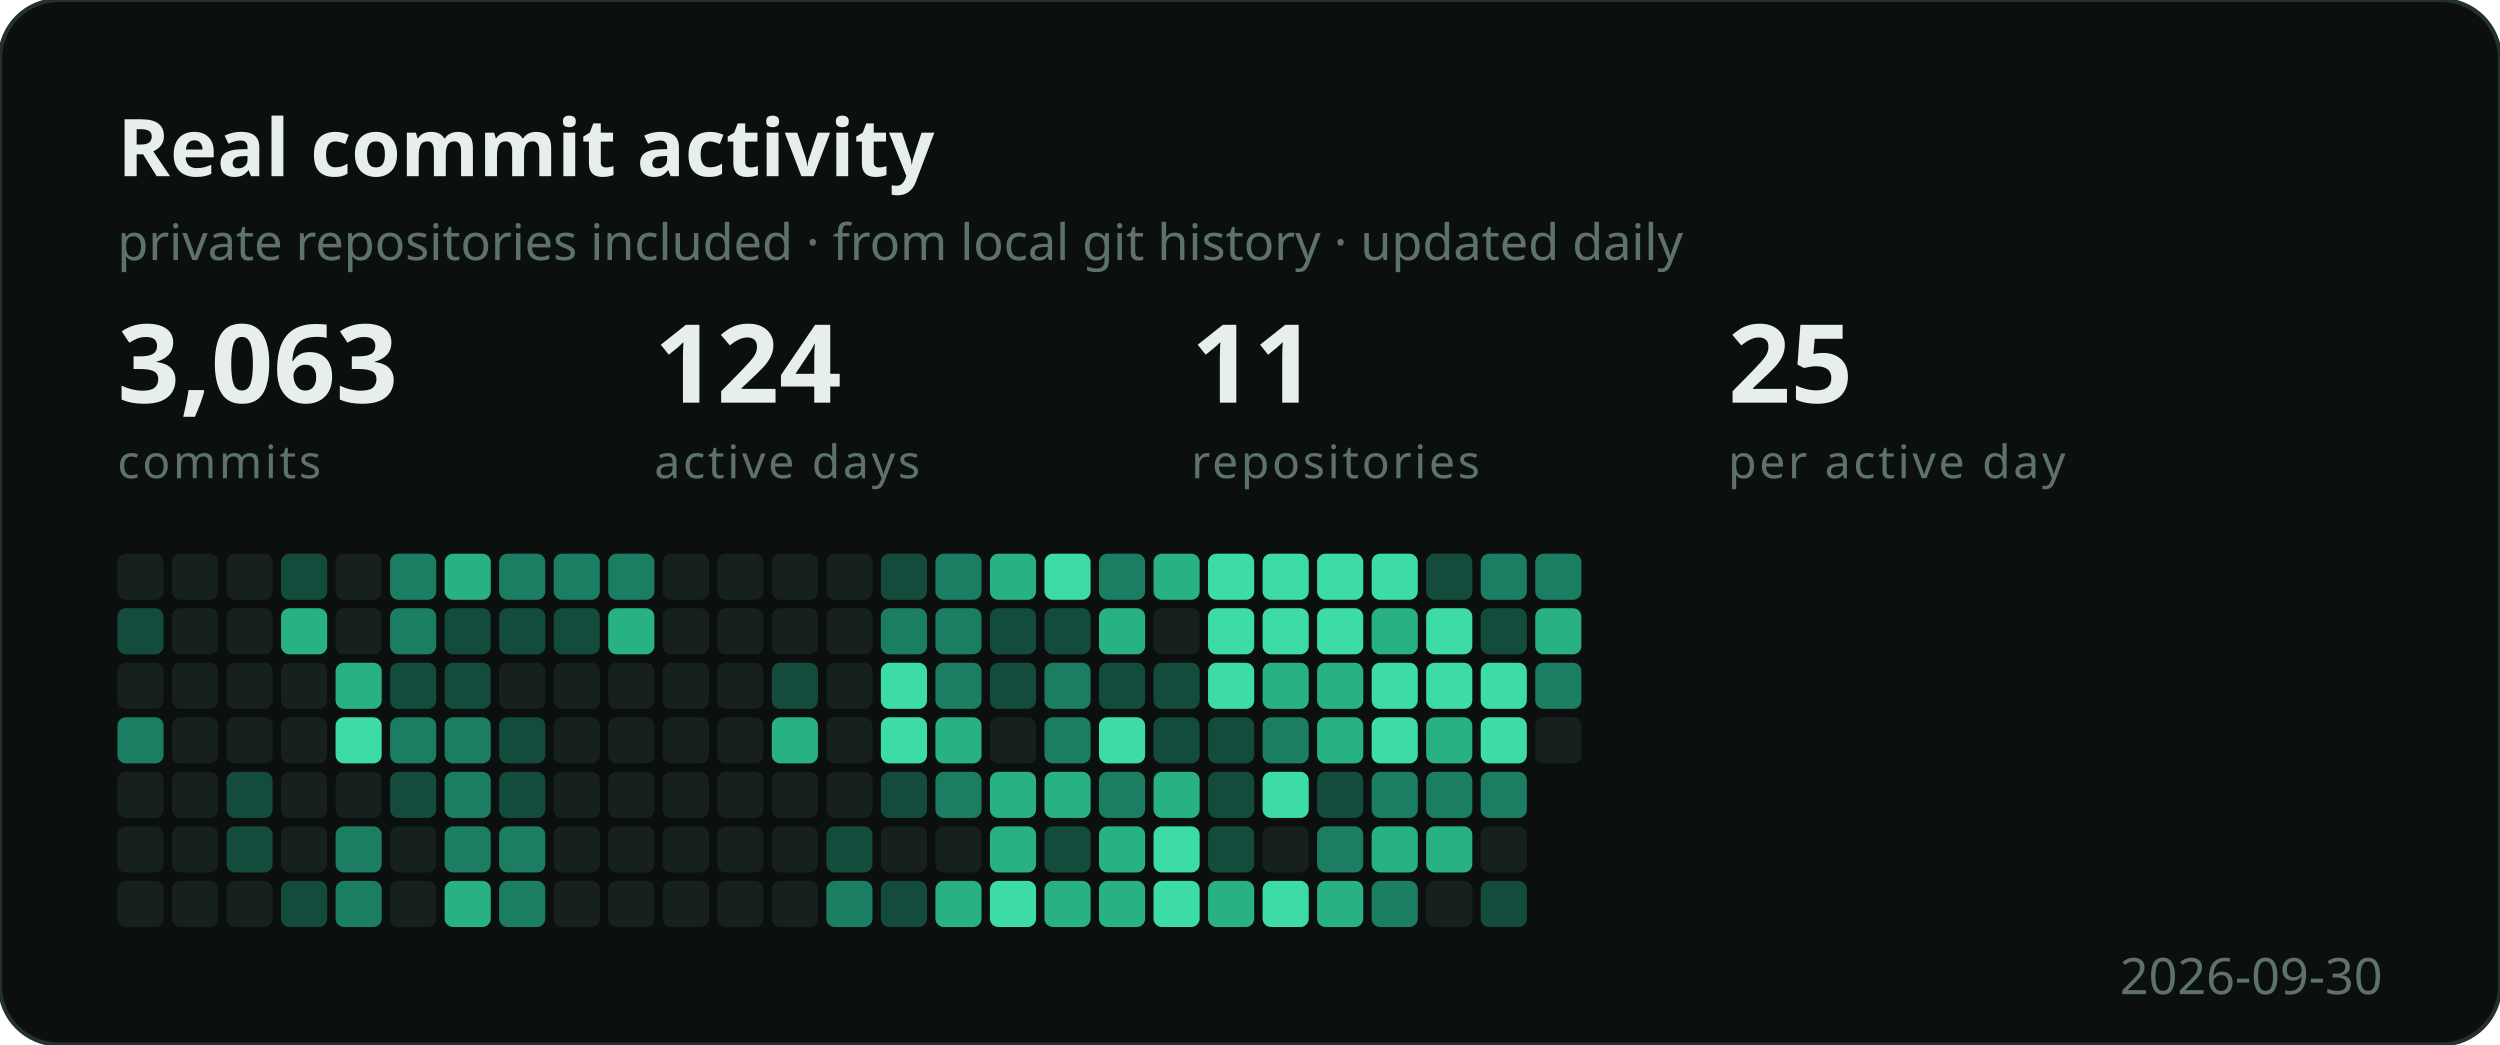
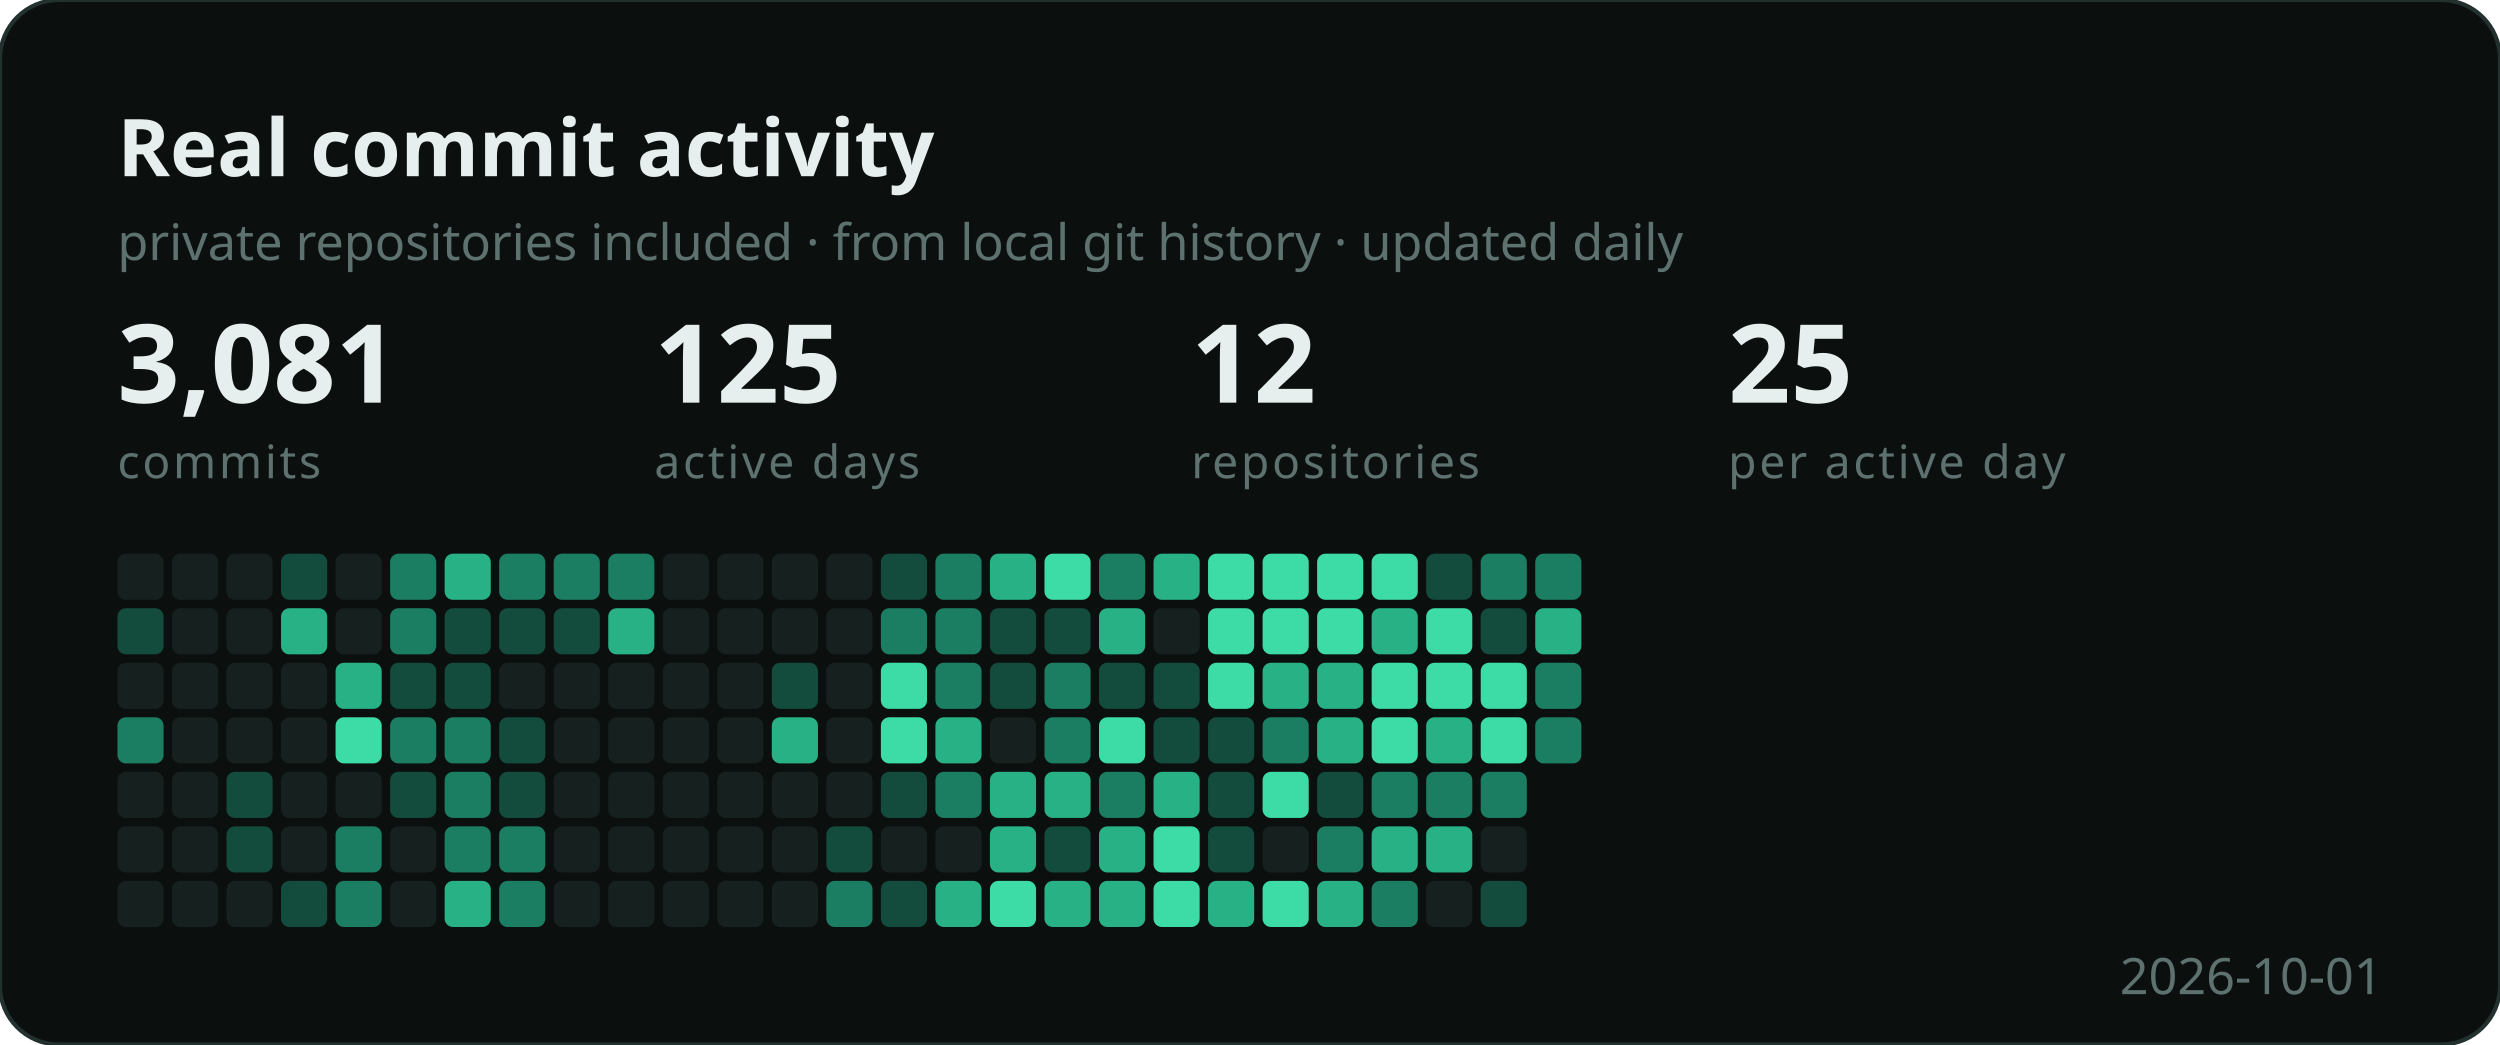
<svg xmlns="http://www.w3.org/2000/svg" width="596" height="249" viewBox="0 0 596 249" role="img" aria-label="Developer activity">
  <style>
    .b { font: 700 19px "Segoe UI", Ubuntu, sans-serif; fill: #e6efed; }
    .s { font: 400 12px "Segoe UI", Ubuntu, sans-serif; fill: #5d716e; }
    .n { font: 700 26px "Segoe UI", Ubuntu, sans-serif; fill: #e6efed; }
    .e { font: 400 11px "Segoe UI", Ubuntu, sans-serif; fill: #5d716e;
          letter-spacing: .06em; text-transform: uppercase; }
  </style>
  <rect width="596" height="249" rx="14" fill="#0b0f0e" stroke="#22302e" />
  <text x="28" y="42" class="b">Real commit activity</text>
  <text x="28" y="62" class="s">private repositories included · from local git history · updated daily</text>
-   <text x="28" y="96" class="n">3,063</text>
+   <text x="28" y="96" class="n">3,081</text>
  <text x="28" y="114" class="e">commits</text>
-   <text x="156" y="96" class="n">124</text>
+   <text x="156" y="96" class="n">125</text>
  <text x="156" y="114" class="e">active days</text>
-   <text x="284" y="96" class="n">11</text>
+   <text x="284" y="96" class="n">12</text>
  <text x="284" y="114" class="e">repositories</text>
  <text x="412" y="96" class="n">25</text>
  <text x="412" y="114" class="e">per active day</text>
  <g transform="translate(28,132)">
    <rect x="0" y="0" width="11" height="11" rx="2" fill="#16211f" />
    <rect x="0" y="13" width="11" height="11" rx="2" fill="#134b3c" />
    <rect x="0" y="26" width="11" height="11" rx="2" fill="#16211f" />
    <rect x="0" y="39" width="11" height="11" rx="2" fill="#1b7d61" />
    <rect x="0" y="52" width="11" height="11" rx="2" fill="#16211f" />
    <rect x="0" y="65" width="11" height="11" rx="2" fill="#16211f" />
    <rect x="0" y="78" width="11" height="11" rx="2" fill="#16211f" />
    <rect x="13" y="0" width="11" height="11" rx="2" fill="#16211f" />
    <rect x="13" y="13" width="11" height="11" rx="2" fill="#16211f" />
    <rect x="13" y="26" width="11" height="11" rx="2" fill="#16211f" />
    <rect x="13" y="39" width="11" height="11" rx="2" fill="#16211f" />
    <rect x="13" y="52" width="11" height="11" rx="2" fill="#16211f" />
    <rect x="13" y="65" width="11" height="11" rx="2" fill="#16211f" />
    <rect x="13" y="78" width="11" height="11" rx="2" fill="#16211f" />
    <rect x="26" y="0" width="11" height="11" rx="2" fill="#16211f" />
    <rect x="26" y="13" width="11" height="11" rx="2" fill="#16211f" />
    <rect x="26" y="26" width="11" height="11" rx="2" fill="#16211f" />
    <rect x="26" y="39" width="11" height="11" rx="2" fill="#16211f" />
    <rect x="26" y="52" width="11" height="11" rx="2" fill="#134b3c" />
    <rect x="26" y="65" width="11" height="11" rx="2" fill="#134b3c" />
    <rect x="26" y="78" width="11" height="11" rx="2" fill="#16211f" />
    <rect x="39" y="0" width="11" height="11" rx="2" fill="#134b3c" />
    <rect x="39" y="13" width="11" height="11" rx="2" fill="#28b184" />
    <rect x="39" y="26" width="11" height="11" rx="2" fill="#16211f" />
    <rect x="39" y="39" width="11" height="11" rx="2" fill="#16211f" />
    <rect x="39" y="52" width="11" height="11" rx="2" fill="#16211f" />
    <rect x="39" y="65" width="11" height="11" rx="2" fill="#16211f" />
    <rect x="39" y="78" width="11" height="11" rx="2" fill="#134b3c" />
    <rect x="52" y="0" width="11" height="11" rx="2" fill="#16211f" />
    <rect x="52" y="13" width="11" height="11" rx="2" fill="#16211f" />
    <rect x="52" y="26" width="11" height="11" rx="2" fill="#28b184" />
    <rect x="52" y="39" width="11" height="11" rx="2" fill="#3ddba6" />
    <rect x="52" y="52" width="11" height="11" rx="2" fill="#16211f" />
    <rect x="52" y="65" width="11" height="11" rx="2" fill="#1b7d61" />
    <rect x="52" y="78" width="11" height="11" rx="2" fill="#1b7d61" />
    <rect x="65" y="0" width="11" height="11" rx="2" fill="#1b7d61" />
    <rect x="65" y="13" width="11" height="11" rx="2" fill="#1b7d61" />
    <rect x="65" y="26" width="11" height="11" rx="2" fill="#134b3c" />
    <rect x="65" y="39" width="11" height="11" rx="2" fill="#1b7d61" />
    <rect x="65" y="52" width="11" height="11" rx="2" fill="#134b3c" />
    <rect x="65" y="65" width="11" height="11" rx="2" fill="#16211f" />
    <rect x="65" y="78" width="11" height="11" rx="2" fill="#16211f" />
    <rect x="78" y="0" width="11" height="11" rx="2" fill="#28b184" />
    <rect x="78" y="13" width="11" height="11" rx="2" fill="#134b3c" />
    <rect x="78" y="26" width="11" height="11" rx="2" fill="#134b3c" />
    <rect x="78" y="39" width="11" height="11" rx="2" fill="#1b7d61" />
    <rect x="78" y="52" width="11" height="11" rx="2" fill="#1b7d61" />
    <rect x="78" y="65" width="11" height="11" rx="2" fill="#1b7d61" />
    <rect x="78" y="78" width="11" height="11" rx="2" fill="#28b184" />
    <rect x="91" y="0" width="11" height="11" rx="2" fill="#1b7d61" />
    <rect x="91" y="13" width="11" height="11" rx="2" fill="#134b3c" />
    <rect x="91" y="26" width="11" height="11" rx="2" fill="#16211f" />
    <rect x="91" y="39" width="11" height="11" rx="2" fill="#134b3c" />
    <rect x="91" y="52" width="11" height="11" rx="2" fill="#134b3c" />
    <rect x="91" y="65" width="11" height="11" rx="2" fill="#1b7d61" />
    <rect x="91" y="78" width="11" height="11" rx="2" fill="#1b7d61" />
    <rect x="104" y="0" width="11" height="11" rx="2" fill="#1b7d61" />
    <rect x="104" y="13" width="11" height="11" rx="2" fill="#134b3c" />
    <rect x="104" y="26" width="11" height="11" rx="2" fill="#16211f" />
    <rect x="104" y="39" width="11" height="11" rx="2" fill="#16211f" />
    <rect x="104" y="52" width="11" height="11" rx="2" fill="#16211f" />
    <rect x="104" y="65" width="11" height="11" rx="2" fill="#16211f" />
    <rect x="104" y="78" width="11" height="11" rx="2" fill="#16211f" />
    <rect x="117" y="0" width="11" height="11" rx="2" fill="#1b7d61" />
    <rect x="117" y="13" width="11" height="11" rx="2" fill="#28b184" />
    <rect x="117" y="26" width="11" height="11" rx="2" fill="#16211f" />
    <rect x="117" y="39" width="11" height="11" rx="2" fill="#16211f" />
    <rect x="117" y="52" width="11" height="11" rx="2" fill="#16211f" />
    <rect x="117" y="65" width="11" height="11" rx="2" fill="#16211f" />
    <rect x="117" y="78" width="11" height="11" rx="2" fill="#16211f" />
    <rect x="130" y="0" width="11" height="11" rx="2" fill="#16211f" />
    <rect x="130" y="13" width="11" height="11" rx="2" fill="#16211f" />
    <rect x="130" y="26" width="11" height="11" rx="2" fill="#16211f" />
    <rect x="130" y="39" width="11" height="11" rx="2" fill="#16211f" />
    <rect x="130" y="52" width="11" height="11" rx="2" fill="#16211f" />
    <rect x="130" y="65" width="11" height="11" rx="2" fill="#16211f" />
    <rect x="130" y="78" width="11" height="11" rx="2" fill="#16211f" />
    <rect x="143" y="0" width="11" height="11" rx="2" fill="#16211f" />
    <rect x="143" y="13" width="11" height="11" rx="2" fill="#16211f" />
    <rect x="143" y="26" width="11" height="11" rx="2" fill="#16211f" />
    <rect x="143" y="39" width="11" height="11" rx="2" fill="#16211f" />
    <rect x="143" y="52" width="11" height="11" rx="2" fill="#16211f" />
    <rect x="143" y="65" width="11" height="11" rx="2" fill="#16211f" />
    <rect x="143" y="78" width="11" height="11" rx="2" fill="#16211f" />
    <rect x="156" y="0" width="11" height="11" rx="2" fill="#16211f" />
    <rect x="156" y="13" width="11" height="11" rx="2" fill="#16211f" />
    <rect x="156" y="26" width="11" height="11" rx="2" fill="#134b3c" />
    <rect x="156" y="39" width="11" height="11" rx="2" fill="#28b184" />
    <rect x="156" y="52" width="11" height="11" rx="2" fill="#16211f" />
    <rect x="156" y="65" width="11" height="11" rx="2" fill="#16211f" />
    <rect x="156" y="78" width="11" height="11" rx="2" fill="#16211f" />
    <rect x="169" y="0" width="11" height="11" rx="2" fill="#16211f" />
    <rect x="169" y="13" width="11" height="11" rx="2" fill="#16211f" />
    <rect x="169" y="26" width="11" height="11" rx="2" fill="#16211f" />
    <rect x="169" y="39" width="11" height="11" rx="2" fill="#16211f" />
    <rect x="169" y="52" width="11" height="11" rx="2" fill="#16211f" />
    <rect x="169" y="65" width="11" height="11" rx="2" fill="#134b3c" />
    <rect x="169" y="78" width="11" height="11" rx="2" fill="#1b7d61" />
    <rect x="182" y="0" width="11" height="11" rx="2" fill="#134b3c" />
    <rect x="182" y="13" width="11" height="11" rx="2" fill="#1b7d61" />
    <rect x="182" y="26" width="11" height="11" rx="2" fill="#3ddba6" />
    <rect x="182" y="39" width="11" height="11" rx="2" fill="#3ddba6" />
    <rect x="182" y="52" width="11" height="11" rx="2" fill="#134b3c" />
    <rect x="182" y="65" width="11" height="11" rx="2" fill="#16211f" />
    <rect x="182" y="78" width="11" height="11" rx="2" fill="#134b3c" />
    <rect x="195" y="0" width="11" height="11" rx="2" fill="#1b7d61" />
    <rect x="195" y="13" width="11" height="11" rx="2" fill="#1b7d61" />
    <rect x="195" y="26" width="11" height="11" rx="2" fill="#1b7d61" />
    <rect x="195" y="39" width="11" height="11" rx="2" fill="#28b184" />
    <rect x="195" y="52" width="11" height="11" rx="2" fill="#1b7d61" />
    <rect x="195" y="65" width="11" height="11" rx="2" fill="#16211f" />
    <rect x="195" y="78" width="11" height="11" rx="2" fill="#28b184" />
    <rect x="208" y="0" width="11" height="11" rx="2" fill="#28b184" />
    <rect x="208" y="13" width="11" height="11" rx="2" fill="#134b3c" />
    <rect x="208" y="26" width="11" height="11" rx="2" fill="#134b3c" />
    <rect x="208" y="39" width="11" height="11" rx="2" fill="#16211f" />
    <rect x="208" y="52" width="11" height="11" rx="2" fill="#28b184" />
    <rect x="208" y="65" width="11" height="11" rx="2" fill="#28b184" />
    <rect x="208" y="78" width="11" height="11" rx="2" fill="#3ddba6" />
    <rect x="221" y="0" width="11" height="11" rx="2" fill="#3ddba6" />
    <rect x="221" y="13" width="11" height="11" rx="2" fill="#134b3c" />
    <rect x="221" y="26" width="11" height="11" rx="2" fill="#1b7d61" />
    <rect x="221" y="39" width="11" height="11" rx="2" fill="#1b7d61" />
    <rect x="221" y="52" width="11" height="11" rx="2" fill="#28b184" />
    <rect x="221" y="65" width="11" height="11" rx="2" fill="#134b3c" />
    <rect x="221" y="78" width="11" height="11" rx="2" fill="#28b184" />
    <rect x="234" y="0" width="11" height="11" rx="2" fill="#1b7d61" />
    <rect x="234" y="13" width="11" height="11" rx="2" fill="#28b184" />
    <rect x="234" y="26" width="11" height="11" rx="2" fill="#134b3c" />
    <rect x="234" y="39" width="11" height="11" rx="2" fill="#3ddba6" />
    <rect x="234" y="52" width="11" height="11" rx="2" fill="#1b7d61" />
    <rect x="234" y="65" width="11" height="11" rx="2" fill="#28b184" />
    <rect x="234" y="78" width="11" height="11" rx="2" fill="#28b184" />
    <rect x="247" y="0" width="11" height="11" rx="2" fill="#28b184" />
    <rect x="247" y="13" width="11" height="11" rx="2" fill="#16211f" />
    <rect x="247" y="26" width="11" height="11" rx="2" fill="#134b3c" />
    <rect x="247" y="39" width="11" height="11" rx="2" fill="#134b3c" />
    <rect x="247" y="52" width="11" height="11" rx="2" fill="#28b184" />
    <rect x="247" y="65" width="11" height="11" rx="2" fill="#3ddba6" />
    <rect x="247" y="78" width="11" height="11" rx="2" fill="#3ddba6" />
    <rect x="260" y="0" width="11" height="11" rx="2" fill="#3ddba6" />
    <rect x="260" y="13" width="11" height="11" rx="2" fill="#3ddba6" />
    <rect x="260" y="26" width="11" height="11" rx="2" fill="#3ddba6" />
    <rect x="260" y="39" width="11" height="11" rx="2" fill="#134b3c" />
    <rect x="260" y="52" width="11" height="11" rx="2" fill="#134b3c" />
    <rect x="260" y="65" width="11" height="11" rx="2" fill="#134b3c" />
    <rect x="260" y="78" width="11" height="11" rx="2" fill="#28b184" />
    <rect x="273" y="0" width="11" height="11" rx="2" fill="#3ddba6" />
    <rect x="273" y="13" width="11" height="11" rx="2" fill="#3ddba6" />
    <rect x="273" y="26" width="11" height="11" rx="2" fill="#28b184" />
    <rect x="273" y="39" width="11" height="11" rx="2" fill="#1b7d61" />
    <rect x="273" y="52" width="11" height="11" rx="2" fill="#3ddba6" />
    <rect x="273" y="65" width="11" height="11" rx="2" fill="#16211f" />
    <rect x="273" y="78" width="11" height="11" rx="2" fill="#3ddba6" />
    <rect x="286" y="0" width="11" height="11" rx="2" fill="#3ddba6" />
    <rect x="286" y="13" width="11" height="11" rx="2" fill="#3ddba6" />
    <rect x="286" y="26" width="11" height="11" rx="2" fill="#28b184" />
    <rect x="286" y="39" width="11" height="11" rx="2" fill="#28b184" />
    <rect x="286" y="52" width="11" height="11" rx="2" fill="#134b3c" />
    <rect x="286" y="65" width="11" height="11" rx="2" fill="#1b7d61" />
    <rect x="286" y="78" width="11" height="11" rx="2" fill="#28b184" />
    <rect x="299" y="0" width="11" height="11" rx="2" fill="#3ddba6" />
    <rect x="299" y="13" width="11" height="11" rx="2" fill="#28b184" />
    <rect x="299" y="26" width="11" height="11" rx="2" fill="#3ddba6" />
    <rect x="299" y="39" width="11" height="11" rx="2" fill="#3ddba6" />
    <rect x="299" y="52" width="11" height="11" rx="2" fill="#1b7d61" />
    <rect x="299" y="65" width="11" height="11" rx="2" fill="#28b184" />
    <rect x="299" y="78" width="11" height="11" rx="2" fill="#1b7d61" />
    <rect x="312" y="0" width="11" height="11" rx="2" fill="#134b3c" />
    <rect x="312" y="13" width="11" height="11" rx="2" fill="#3ddba6" />
    <rect x="312" y="26" width="11" height="11" rx="2" fill="#3ddba6" />
    <rect x="312" y="39" width="11" height="11" rx="2" fill="#28b184" />
    <rect x="312" y="52" width="11" height="11" rx="2" fill="#1b7d61" />
    <rect x="312" y="65" width="11" height="11" rx="2" fill="#28b184" />
    <rect x="312" y="78" width="11" height="11" rx="2" fill="#16211f" />
    <rect x="325" y="0" width="11" height="11" rx="2" fill="#1b7d61" />
    <rect x="325" y="13" width="11" height="11" rx="2" fill="#134b3c" />
    <rect x="325" y="26" width="11" height="11" rx="2" fill="#3ddba6" />
    <rect x="325" y="39" width="11" height="11" rx="2" fill="#3ddba6" />
    <rect x="325" y="52" width="11" height="11" rx="2" fill="#1b7d61" />
    <rect x="325" y="65" width="11" height="11" rx="2" fill="#16211f" />
    <rect x="325" y="78" width="11" height="11" rx="2" fill="#134b3c" />
    <rect x="338" y="0" width="11" height="11" rx="2" fill="#1b7d61" />
    <rect x="338" y="13" width="11" height="11" rx="2" fill="#28b184" />
    <rect x="338" y="26" width="11" height="11" rx="2" fill="#1b7d61" />
-     <rect x="338" y="39" width="11" height="11" rx="2" fill="#16211f" />
+     <rect x="338" y="39" width="11" height="11" rx="2" fill="#1b7d61" />
  </g>
-   <text x="568" y="237" class="s" text-anchor="end">2026-09-30</text>
+   <text x="568" y="237" class="s" text-anchor="end">2026-10-01</text>
</svg>
